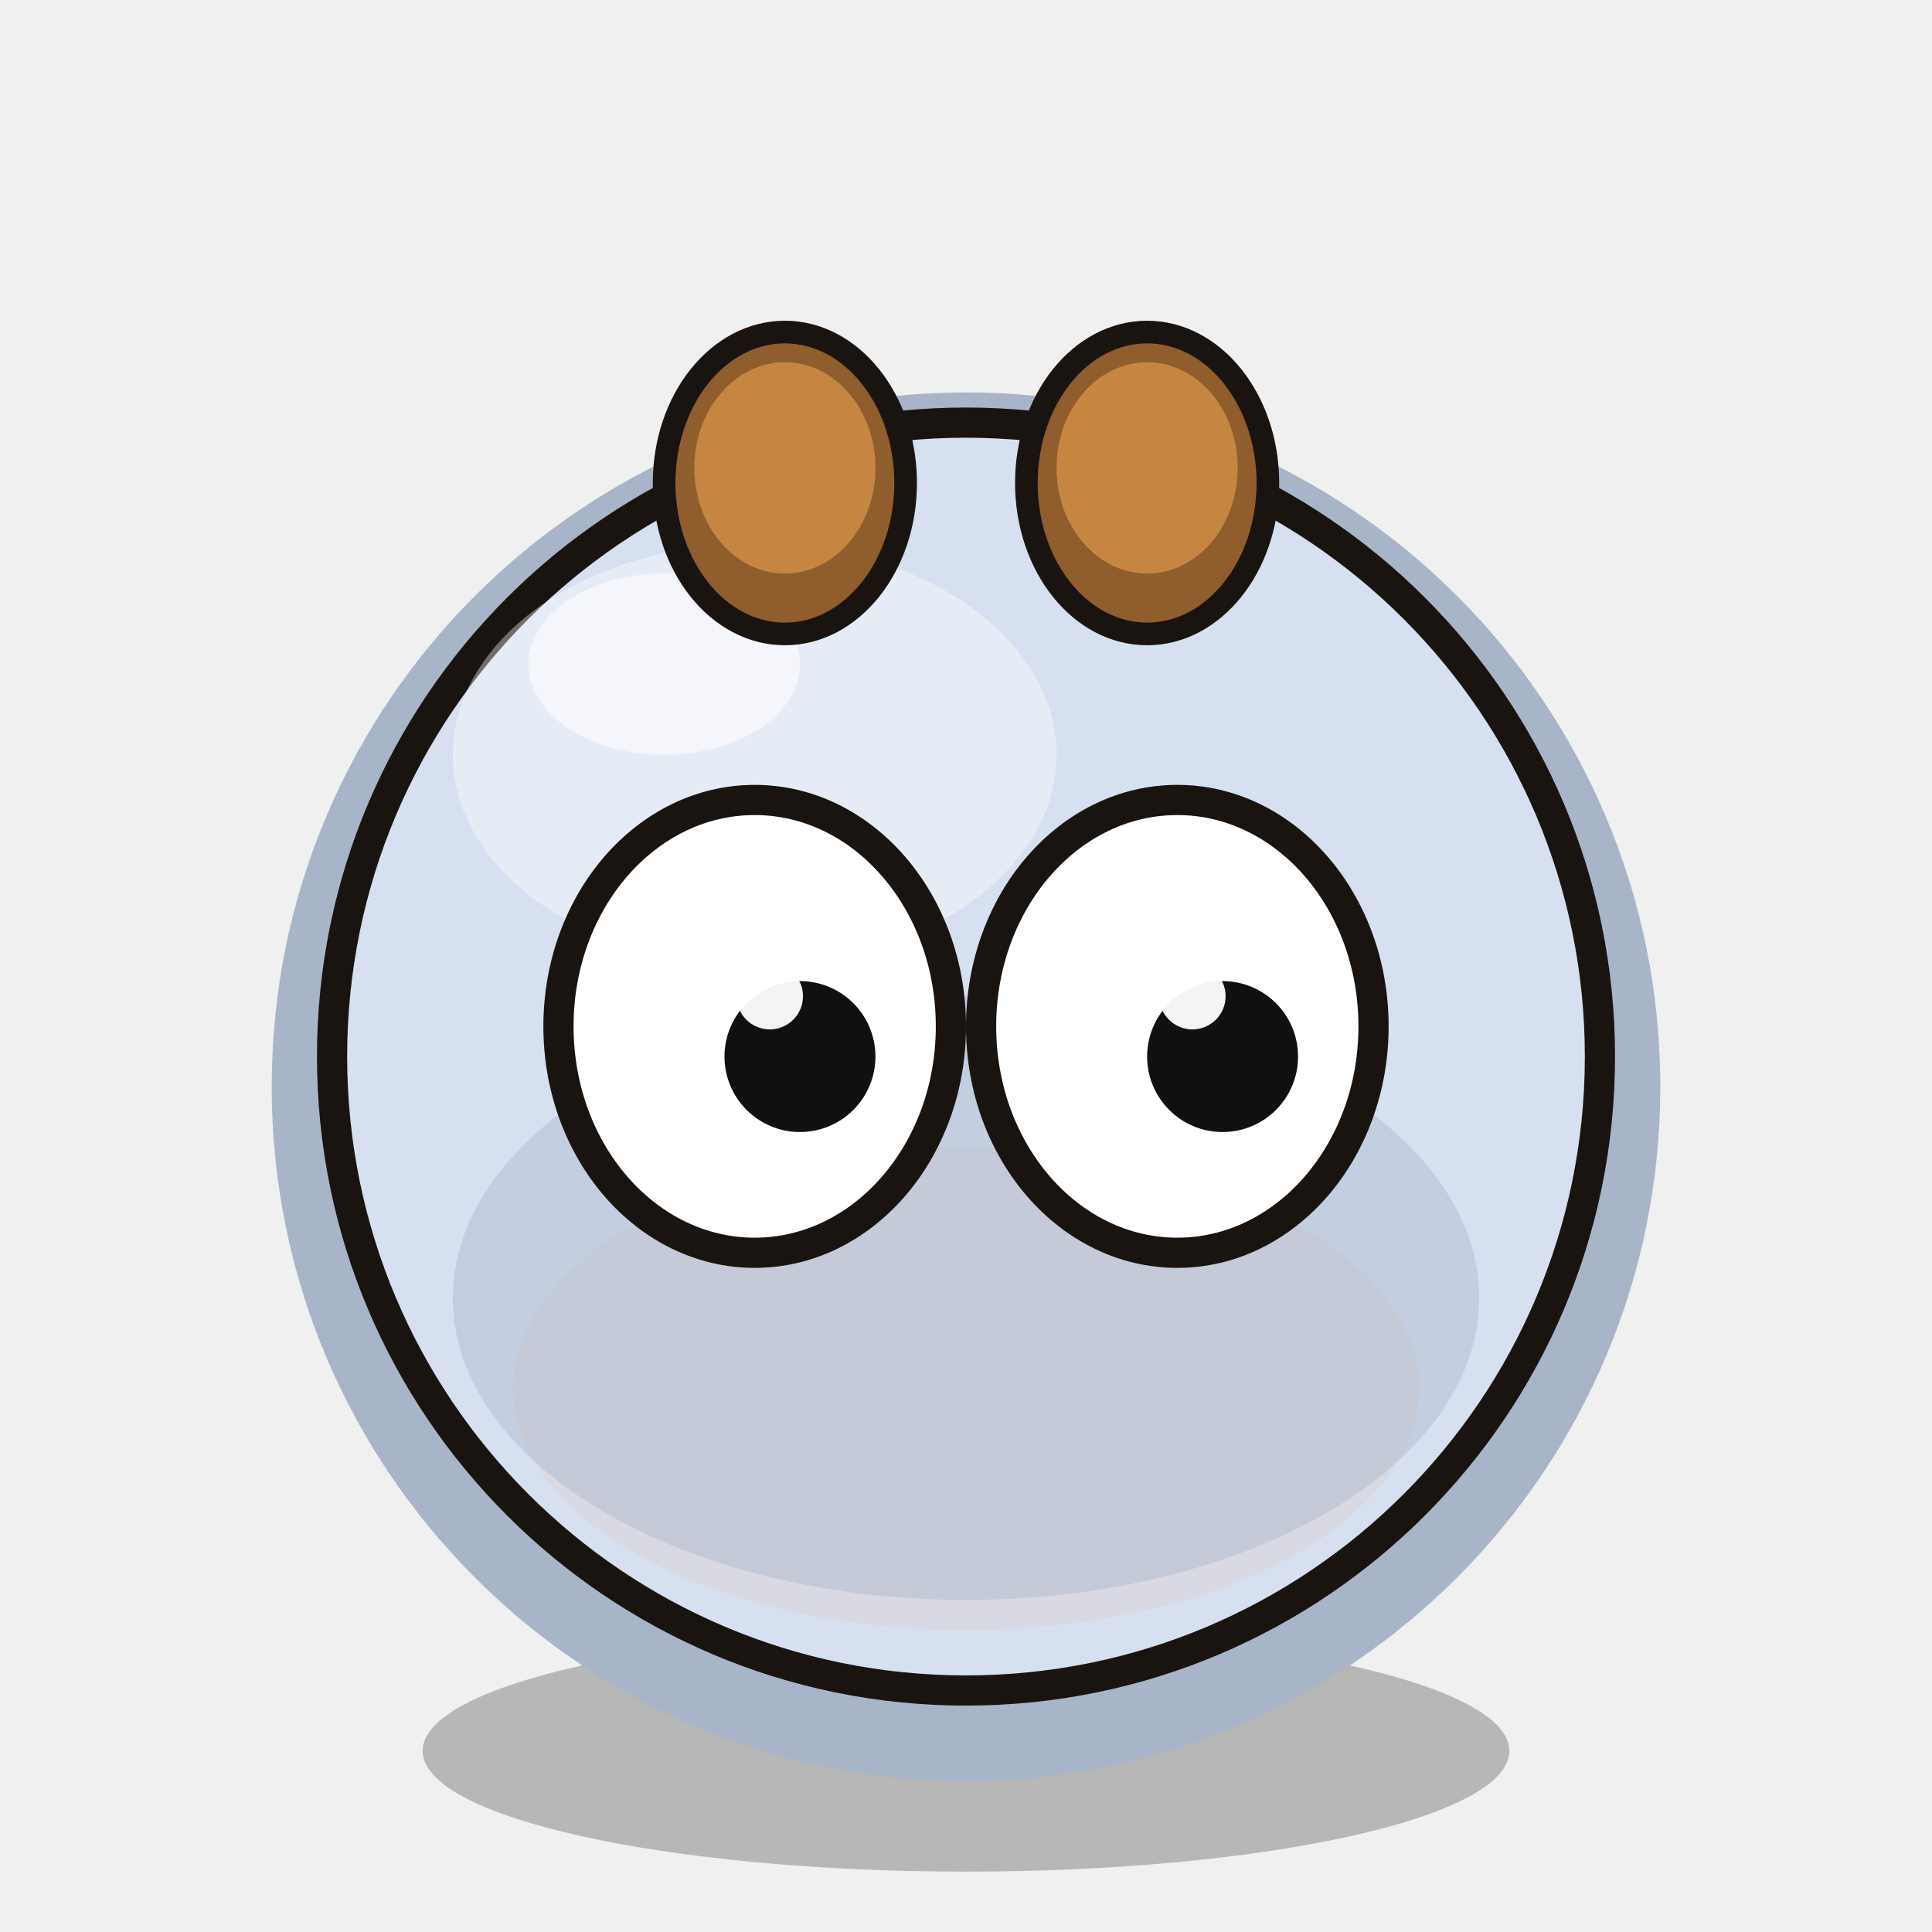
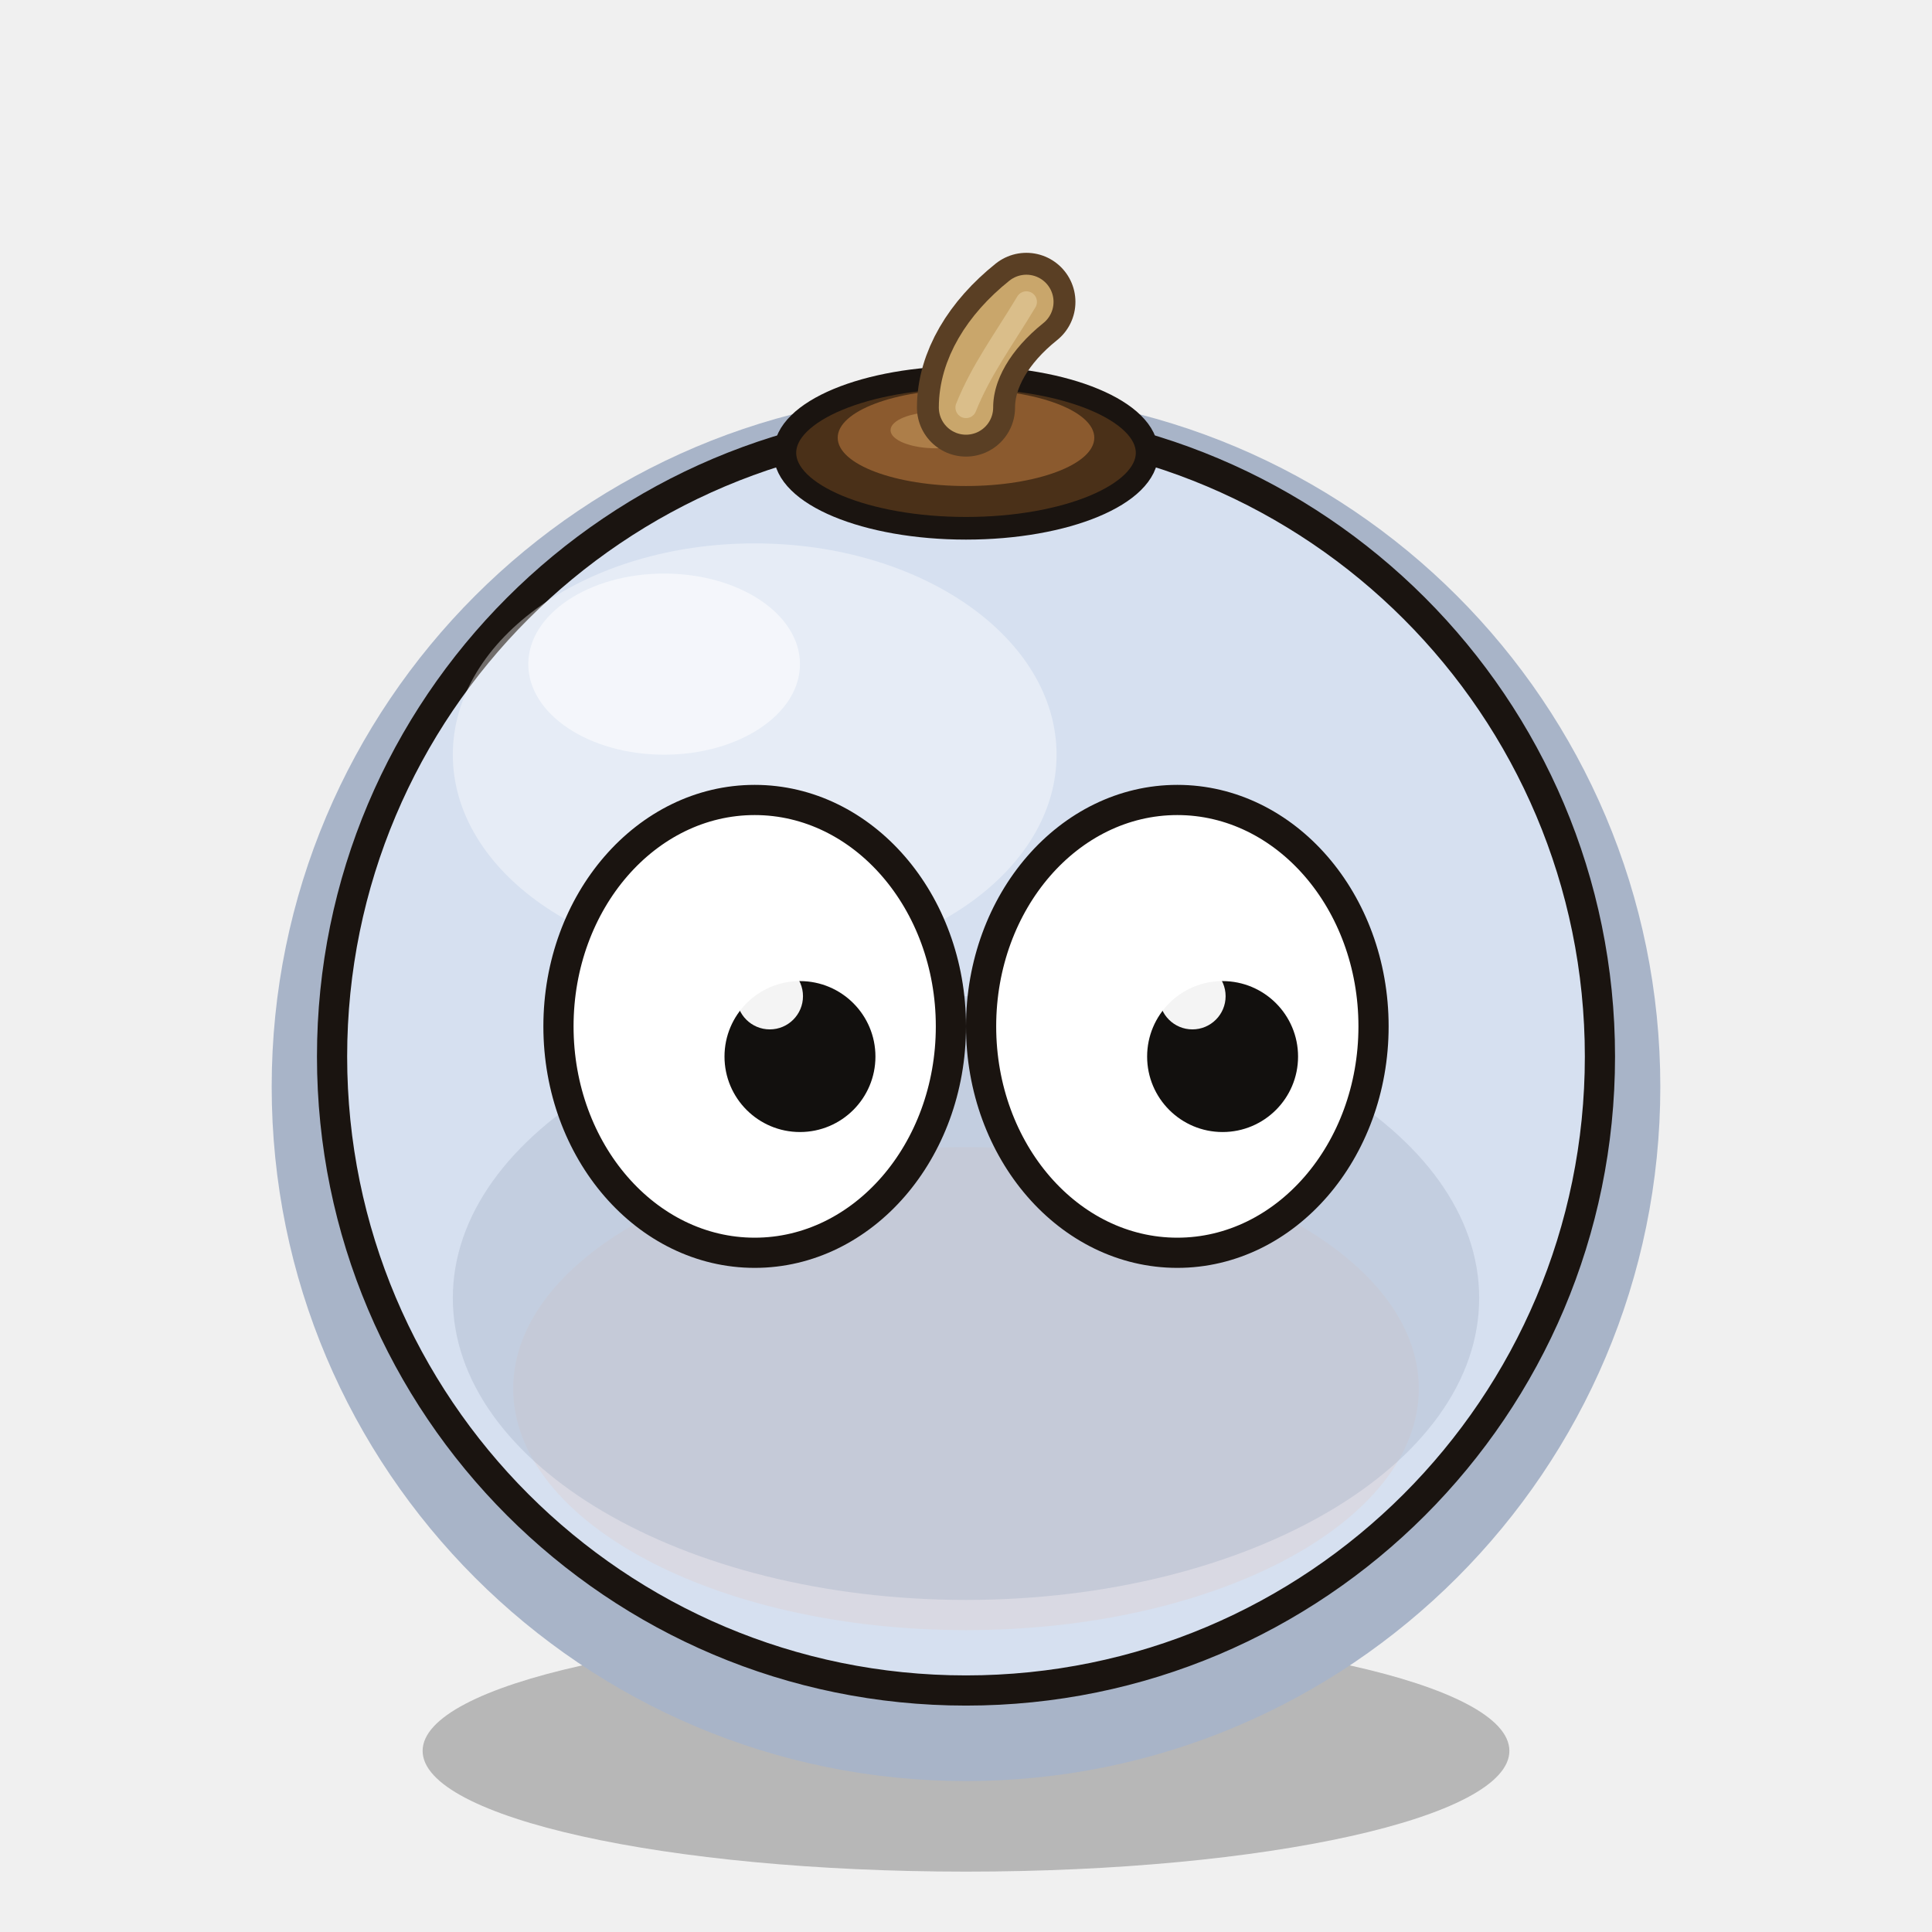
<svg xmlns="http://www.w3.org/2000/svg" viewBox="0 0 128 128" width="128" height="128">
  <ellipse cx="64" cy="116" rx="36" ry="8" fill="#000000" opacity="0.24" />
  <circle cx="64" cy="72" r="46" fill="#A8B4C8" />
  <circle cx="64" cy="70" r="42" fill="#D6E0F0" stroke="#1A1410" stroke-width="2" />
  <ellipse cx="64" cy="92" rx="30" ry="16" fill="#FF7A2A" opacity="0.07" />
  <ellipse cx="64" cy="86" rx="34" ry="20" fill="#A8B4C8" opacity="0.40" />
  <ellipse cx="50" cy="50" rx="20" ry="14" fill="#FFFFFF" opacity="0.38" />
  <ellipse cx="44" cy="44" rx="9" ry="6" fill="#FFFFFF" opacity="0.55" />
-   <ellipse cx="52" cy="32" rx="8" ry="10" fill="#8F5E2C" stroke="#1A1410" stroke-width="1.5" />
-   <ellipse cx="52" cy="31" rx="6" ry="7" fill="#C68642" />
-   <ellipse cx="76" cy="32" rx="8" ry="10" fill="#8F5E2C" stroke="#1A1410" stroke-width="1.5" />
-   <ellipse cx="76" cy="31" rx="6" ry="7" fill="#C68642" />
+   <ellipse cx="64" cy="30" rx="12" ry="5" fill="#4A3018" stroke="#1A1410" stroke-width="1.5" />
+   <ellipse cx="64" cy="29" rx="8.5" ry="3.2" fill="#8B5A2E" />
+   <ellipse cx="62" cy="28.5" rx="3" ry="1.2" fill="#B88952" opacity="0.75" />
+   <path d="M64 27 C64 24.5 65.5 22 68 20" fill="none" stroke="#5A3F24" stroke-width="6.5" stroke-linecap="round" />
+   <path d="M64 27 C64 24.5 65.5 22 68 20" fill="none" stroke="#C9A66B" stroke-width="3.6" stroke-linecap="round" />
+   <path d="M64 27 C65 24.5 66.5 22.5 68 20" fill="none" stroke="#E8D2A4" stroke-width="1.4" stroke-linecap="round" opacity="0.55" />
  <ellipse cx="50" cy="68" rx="13" ry="15" fill="#FFFFFF" stroke="#1A1410" stroke-width="2" />
  <ellipse cx="78" cy="68" rx="13" ry="15" fill="#FFFFFF" stroke="#1A1410" stroke-width="2" />
  <circle cx="53" cy="70" r="5" fill="#12100E" />
  <circle cx="81" cy="70" r="5" fill="#12100E" />
  <circle cx="51" cy="66" r="2.2" fill="#FFFFFF" opacity="0.95" />
  <circle cx="79" cy="66" r="2.2" fill="#FFFFFF" opacity="0.95" />
</svg>
